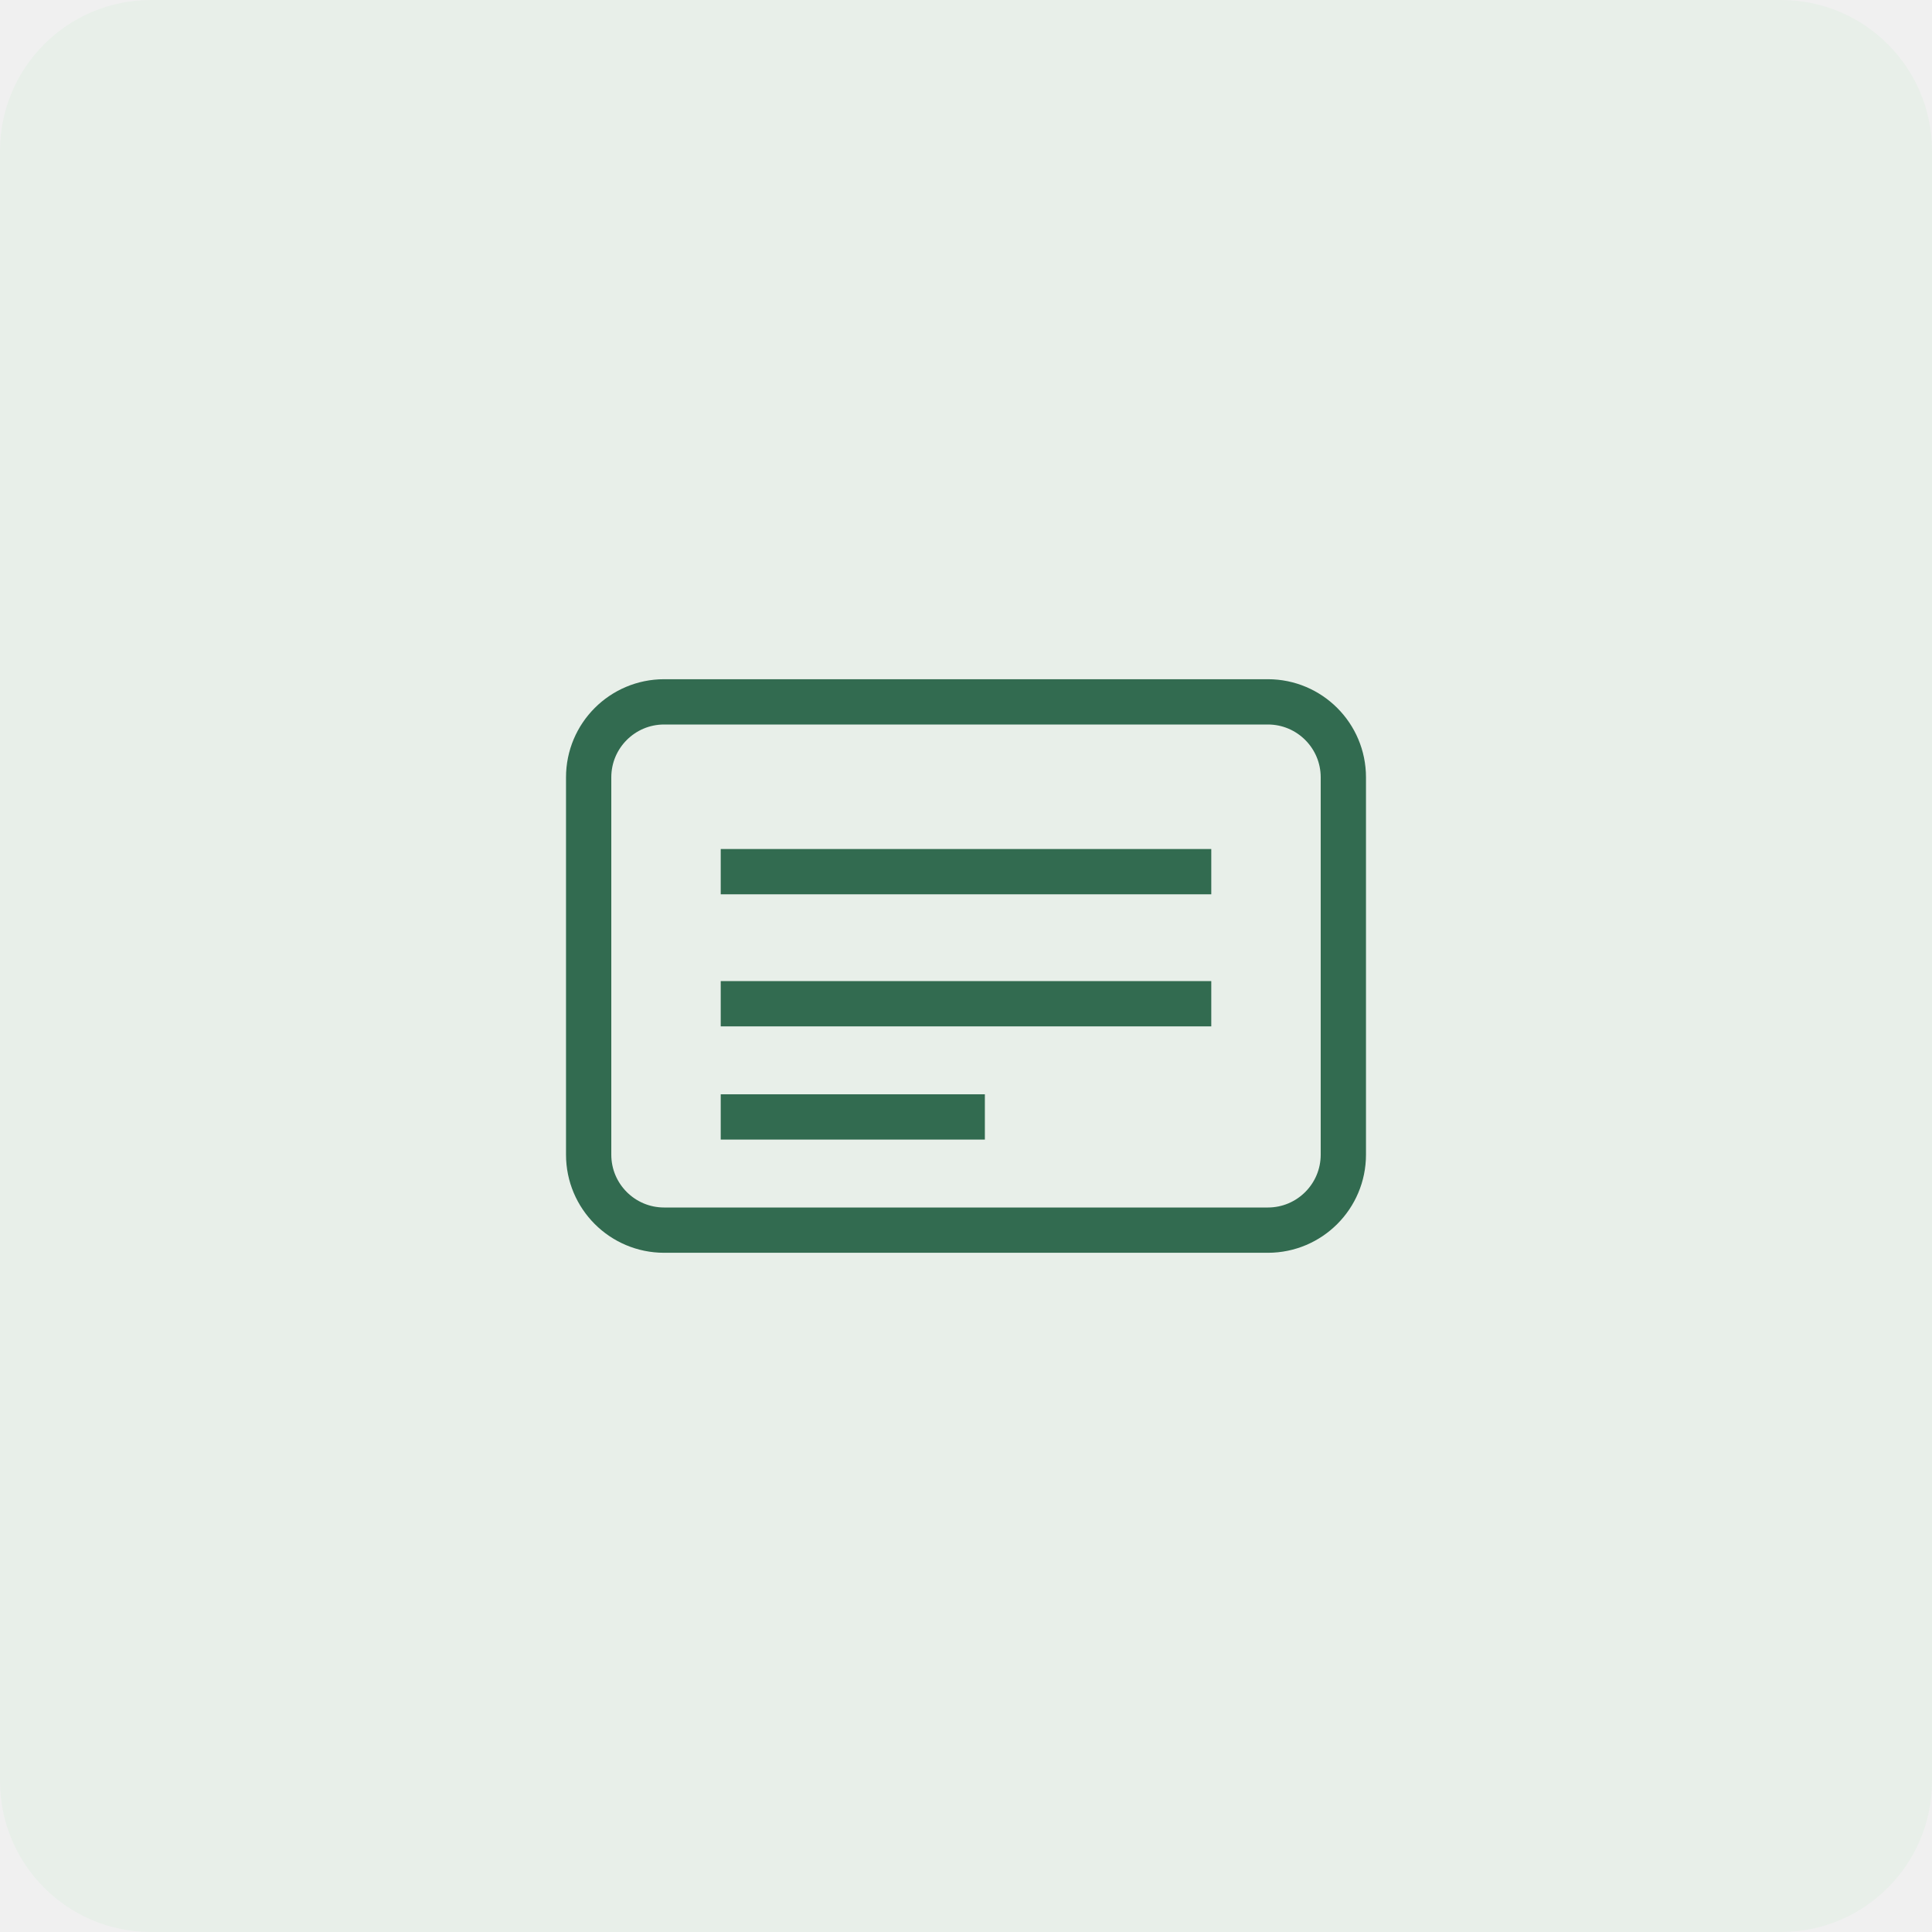
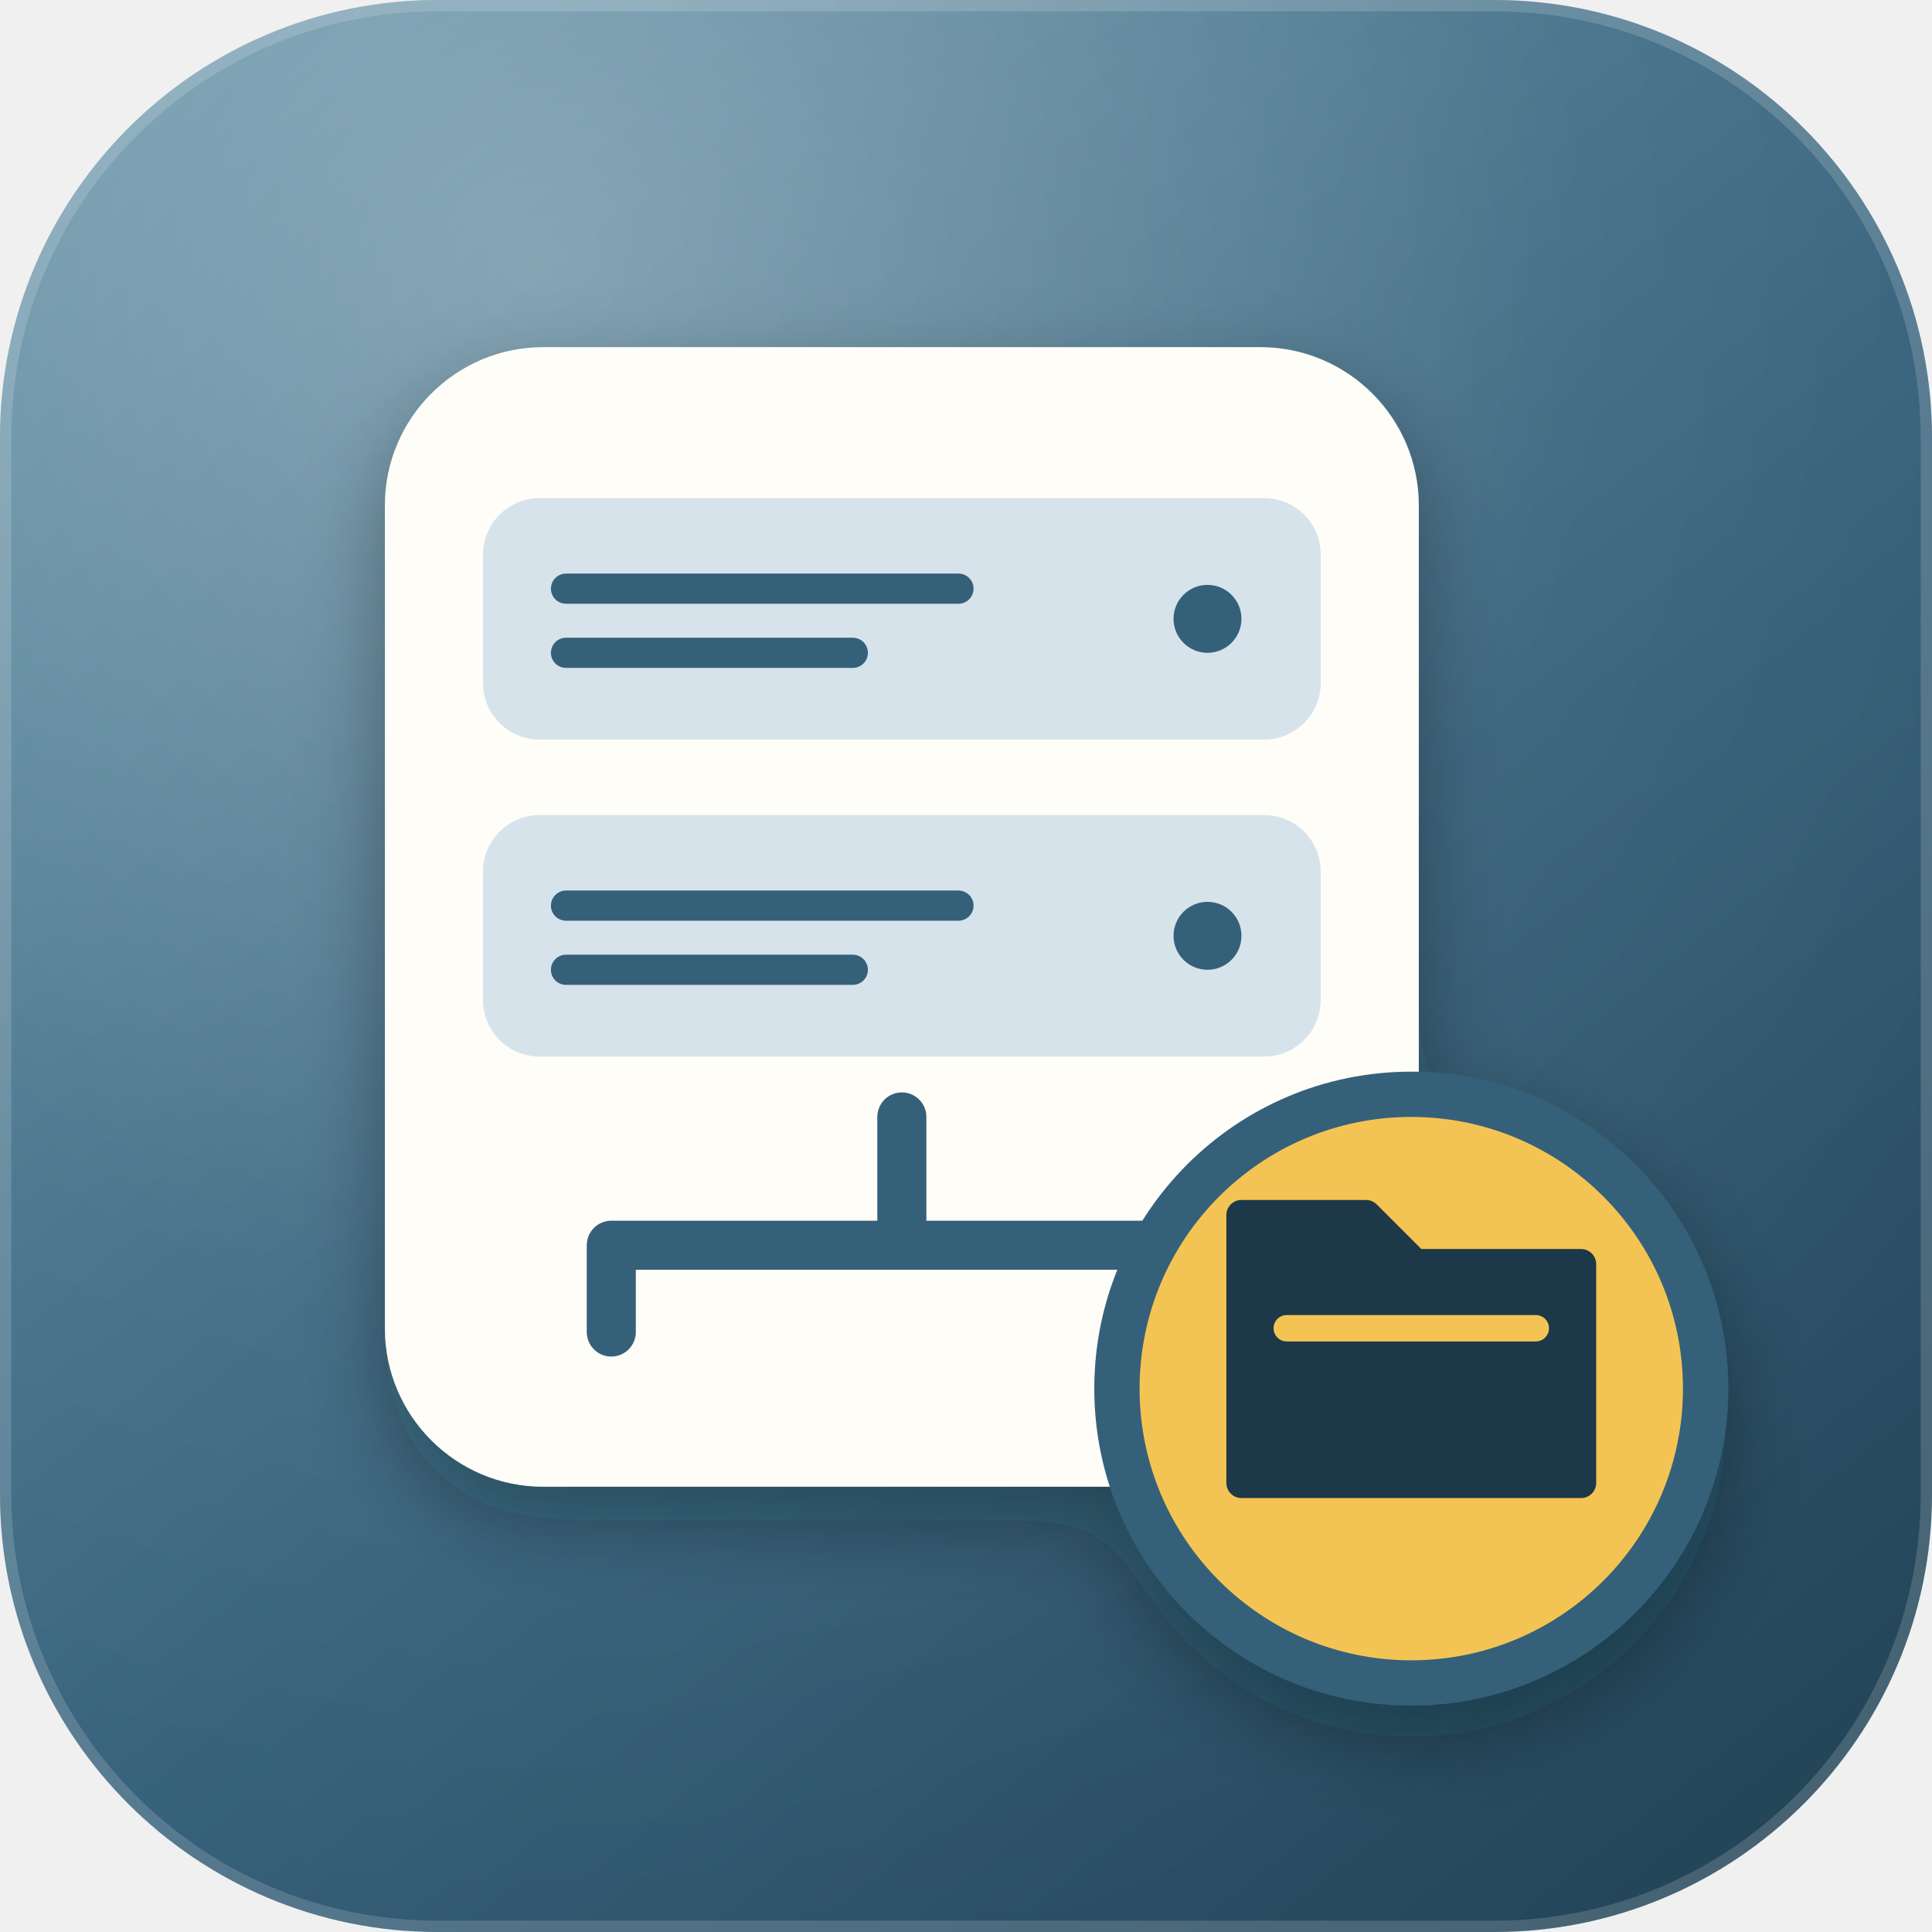
- <svg xmlns="http://www.w3.org/2000/svg" width="512" height="512">
-   <rect width="512" height="512" rx="40" fill="#e8efe9" />
-   <g transform="translate(156 186)" stroke="#326b50" stroke-width="12" fill="none">
-     <rect width="200" height="140" rx="20" />
-     <path d="M35 45h130M35 80h130M35 110h70" />
+ <svg xmlns="http://www.w3.org/2000/svg" viewBox="0 0 512 512" width="512" height="512">
+   <defs>
+     <linearGradient id="face" x1="0.12" y1="0.04" x2="0.88" y2="1">
+       <stop offset="0" stop-color="#5b8aa0" />
+       <stop offset="0.55" stop-color="#35607a" />
+       <stop offset="1" stop-color="#234457" />
+     </linearGradient>
+     <radialGradient id="light" cx="0.28" cy="0.14" r="0.9">
+       <stop offset="0" stop-color="#ffffff" stop-opacity="0.3" />
+       <stop offset="0.6" stop-color="#ffffff" stop-opacity="0.05" />
+       <stop offset="1" stop-color="#ffffff" stop-opacity="0" />
+     </radialGradient>
+     <filter id="soft" x="-25%" y="-25%" width="150%" height="150%">
+       <feDropShadow dx="0" dy="9" stdDeviation="11" flood-color="#0d1c25" flood-opacity="0.34" />
+     </filter>
+   </defs>
+   <rect width="512" height="512" rx="116" fill="url(#face)" />
+   <rect width="512" height="512" rx="116" fill="url(#light)" />
+   <rect x="1.5" y="1.5" width="509" height="509" rx="114.5" fill="none" stroke="#ffffff" stroke-opacity="0.16" stroke-width="3" />
+   <g filter="url(#soft)">
+     <rect x="102" y="92" width="274" height="302" rx="42" fill="#fffdf8" />
+     <rect x="128" y="132" width="222" height="64" rx="15" fill="#d6e3ea" />
+     <path d="M150 156h104m-104 17h76" stroke="#35607a" stroke-width="8" stroke-linecap="round" />
+     <circle cx="320" cy="164" r="9" fill="#35607a" />
+     <rect x="128" y="216" width="222" height="64" rx="15" fill="#d6e3ea" />
+     <path d="M150 240h104m-104 17h76" stroke="#35607a" stroke-width="8" stroke-linecap="round" />
+     <circle cx="320" cy="248" r="9" fill="#35607a" />
+     <path d="M162 330h154m-77-34v34m-77 0v23m154-23v23" fill="none" stroke="#35607a" stroke-width="13" stroke-linecap="round" />
+     <circle cx="374" cy="368" r="84" fill="#35607a" />
+     <circle cx="374" cy="368" r="72" fill="#f3c453" />
+     <path d="M329 348v45h90v-58h-44l-13-13h-33Z" fill="#1c3848" stroke="#1c3848" stroke-width="8" stroke-linejoin="round" />
+     <path d="M341 352h66" stroke="#f3c453" stroke-width="7" stroke-linecap="round" />
  </g>
</svg>
